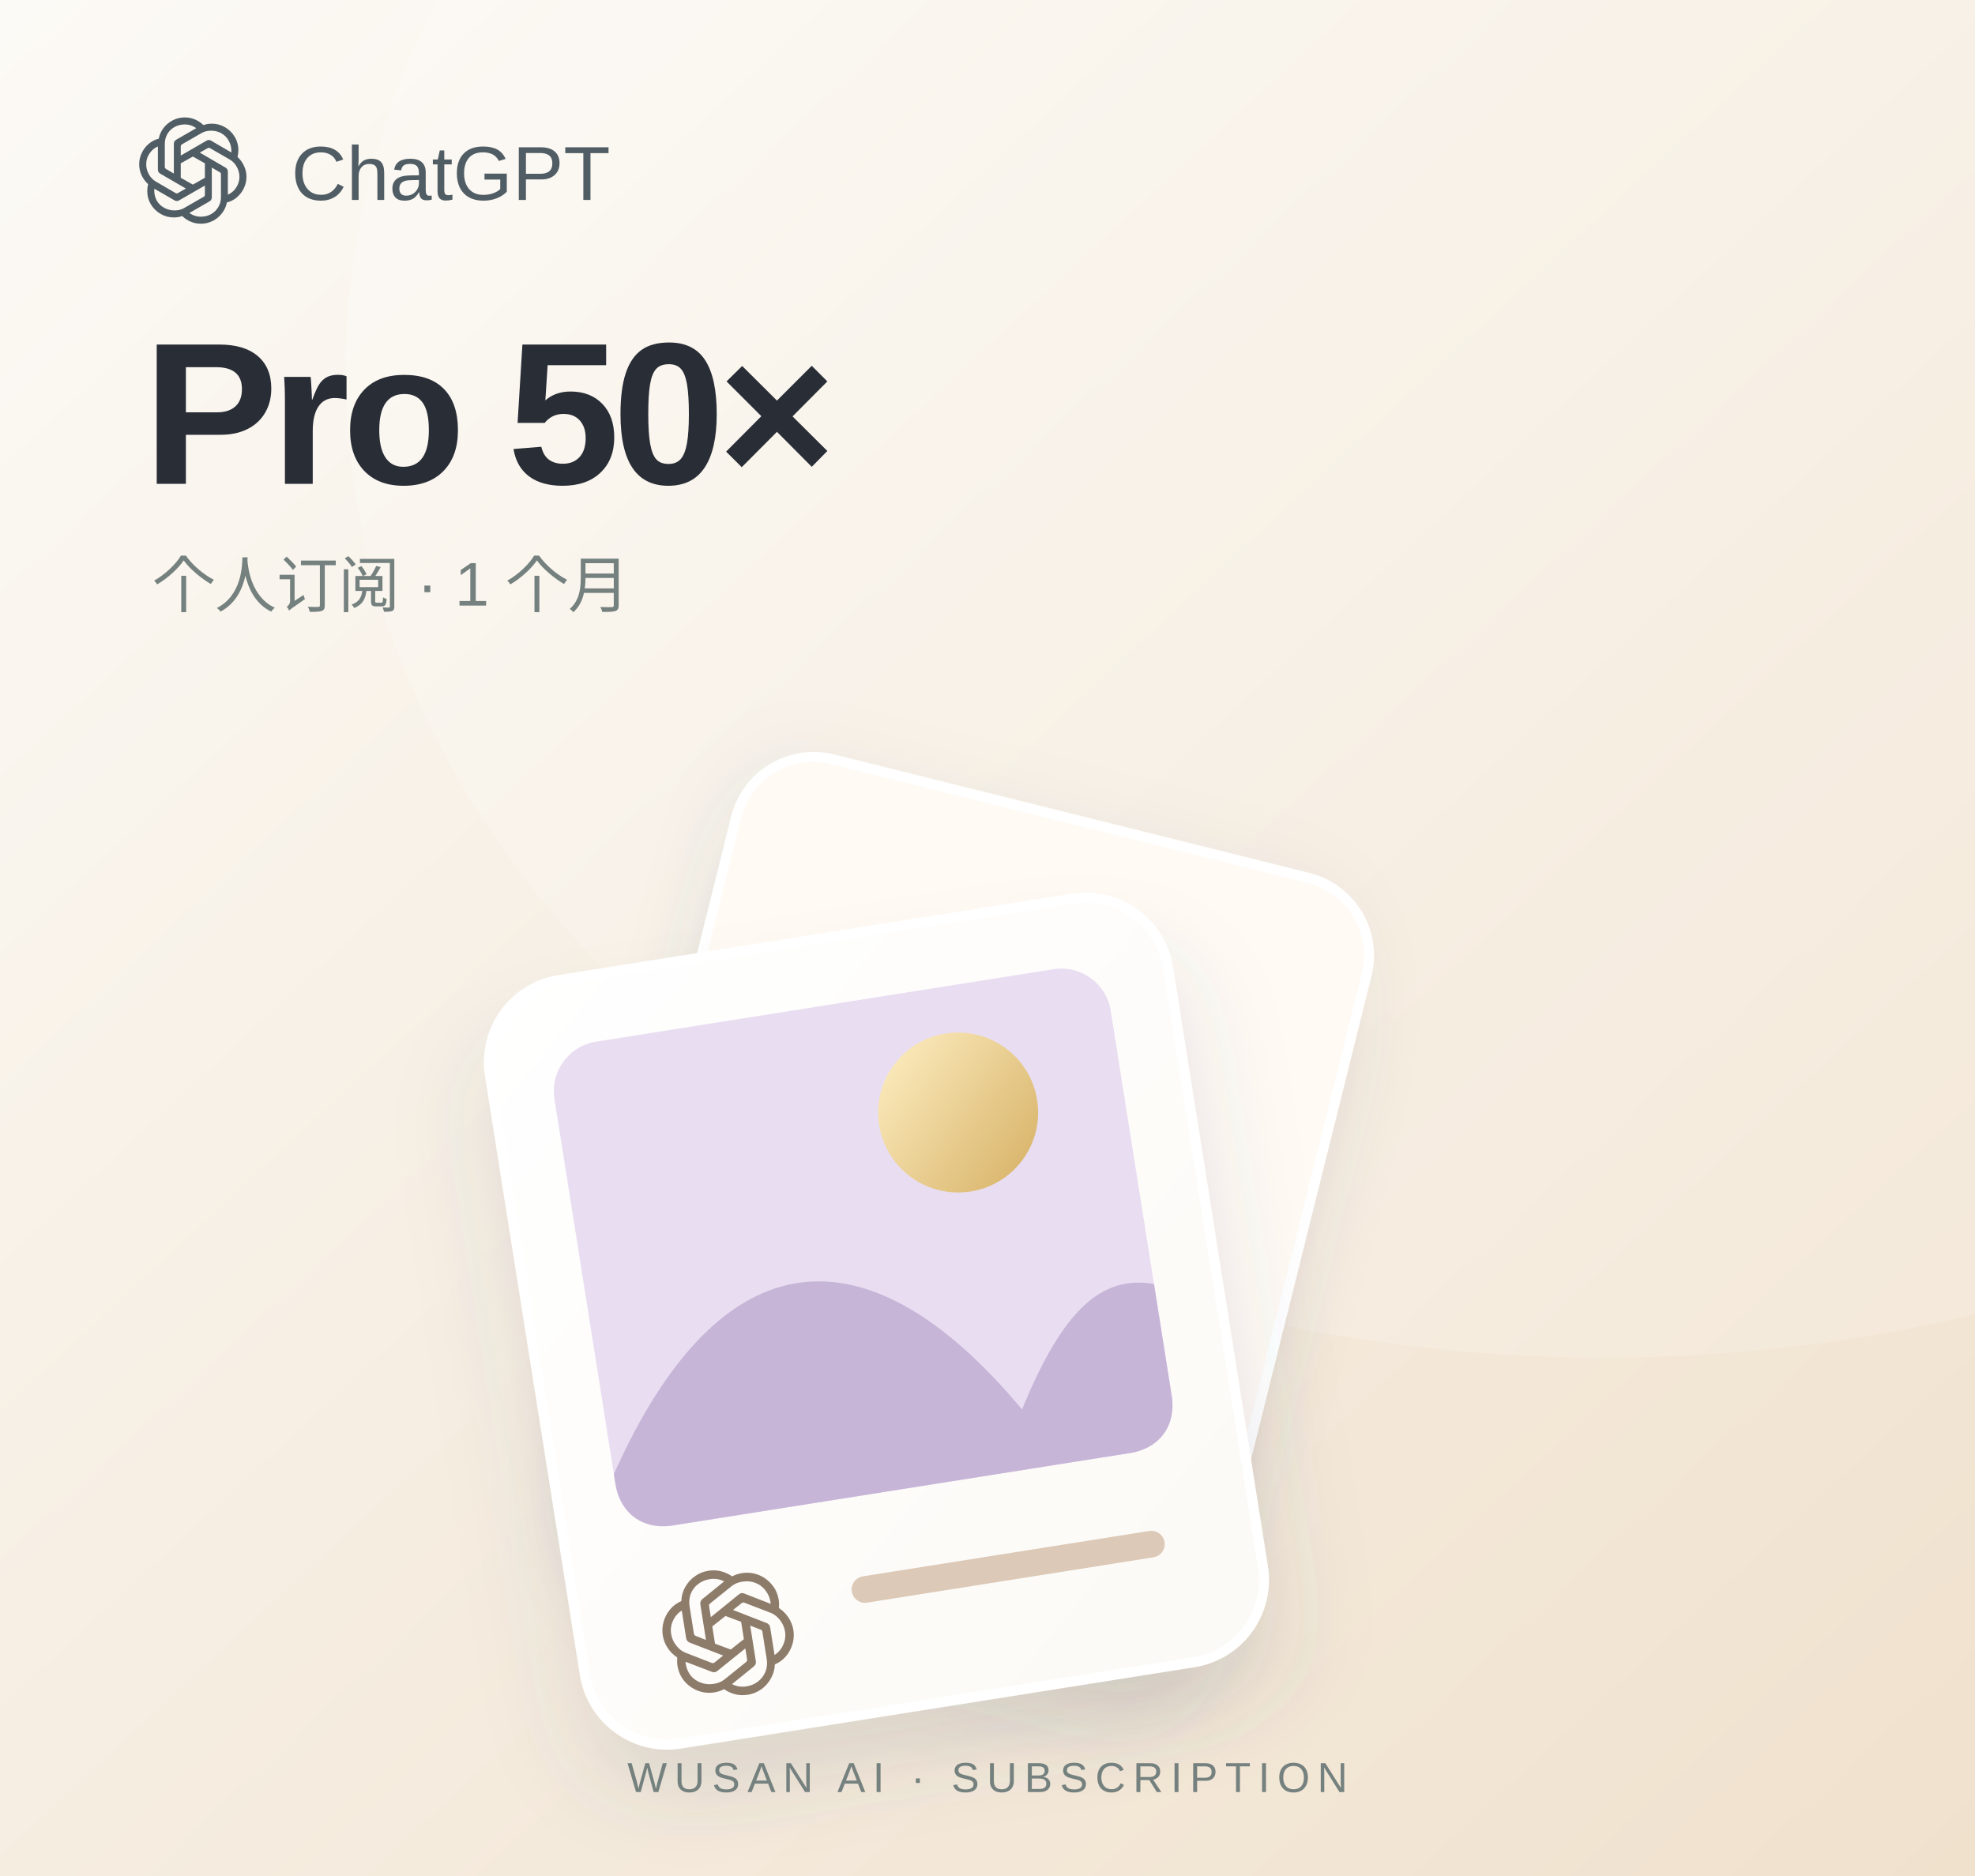
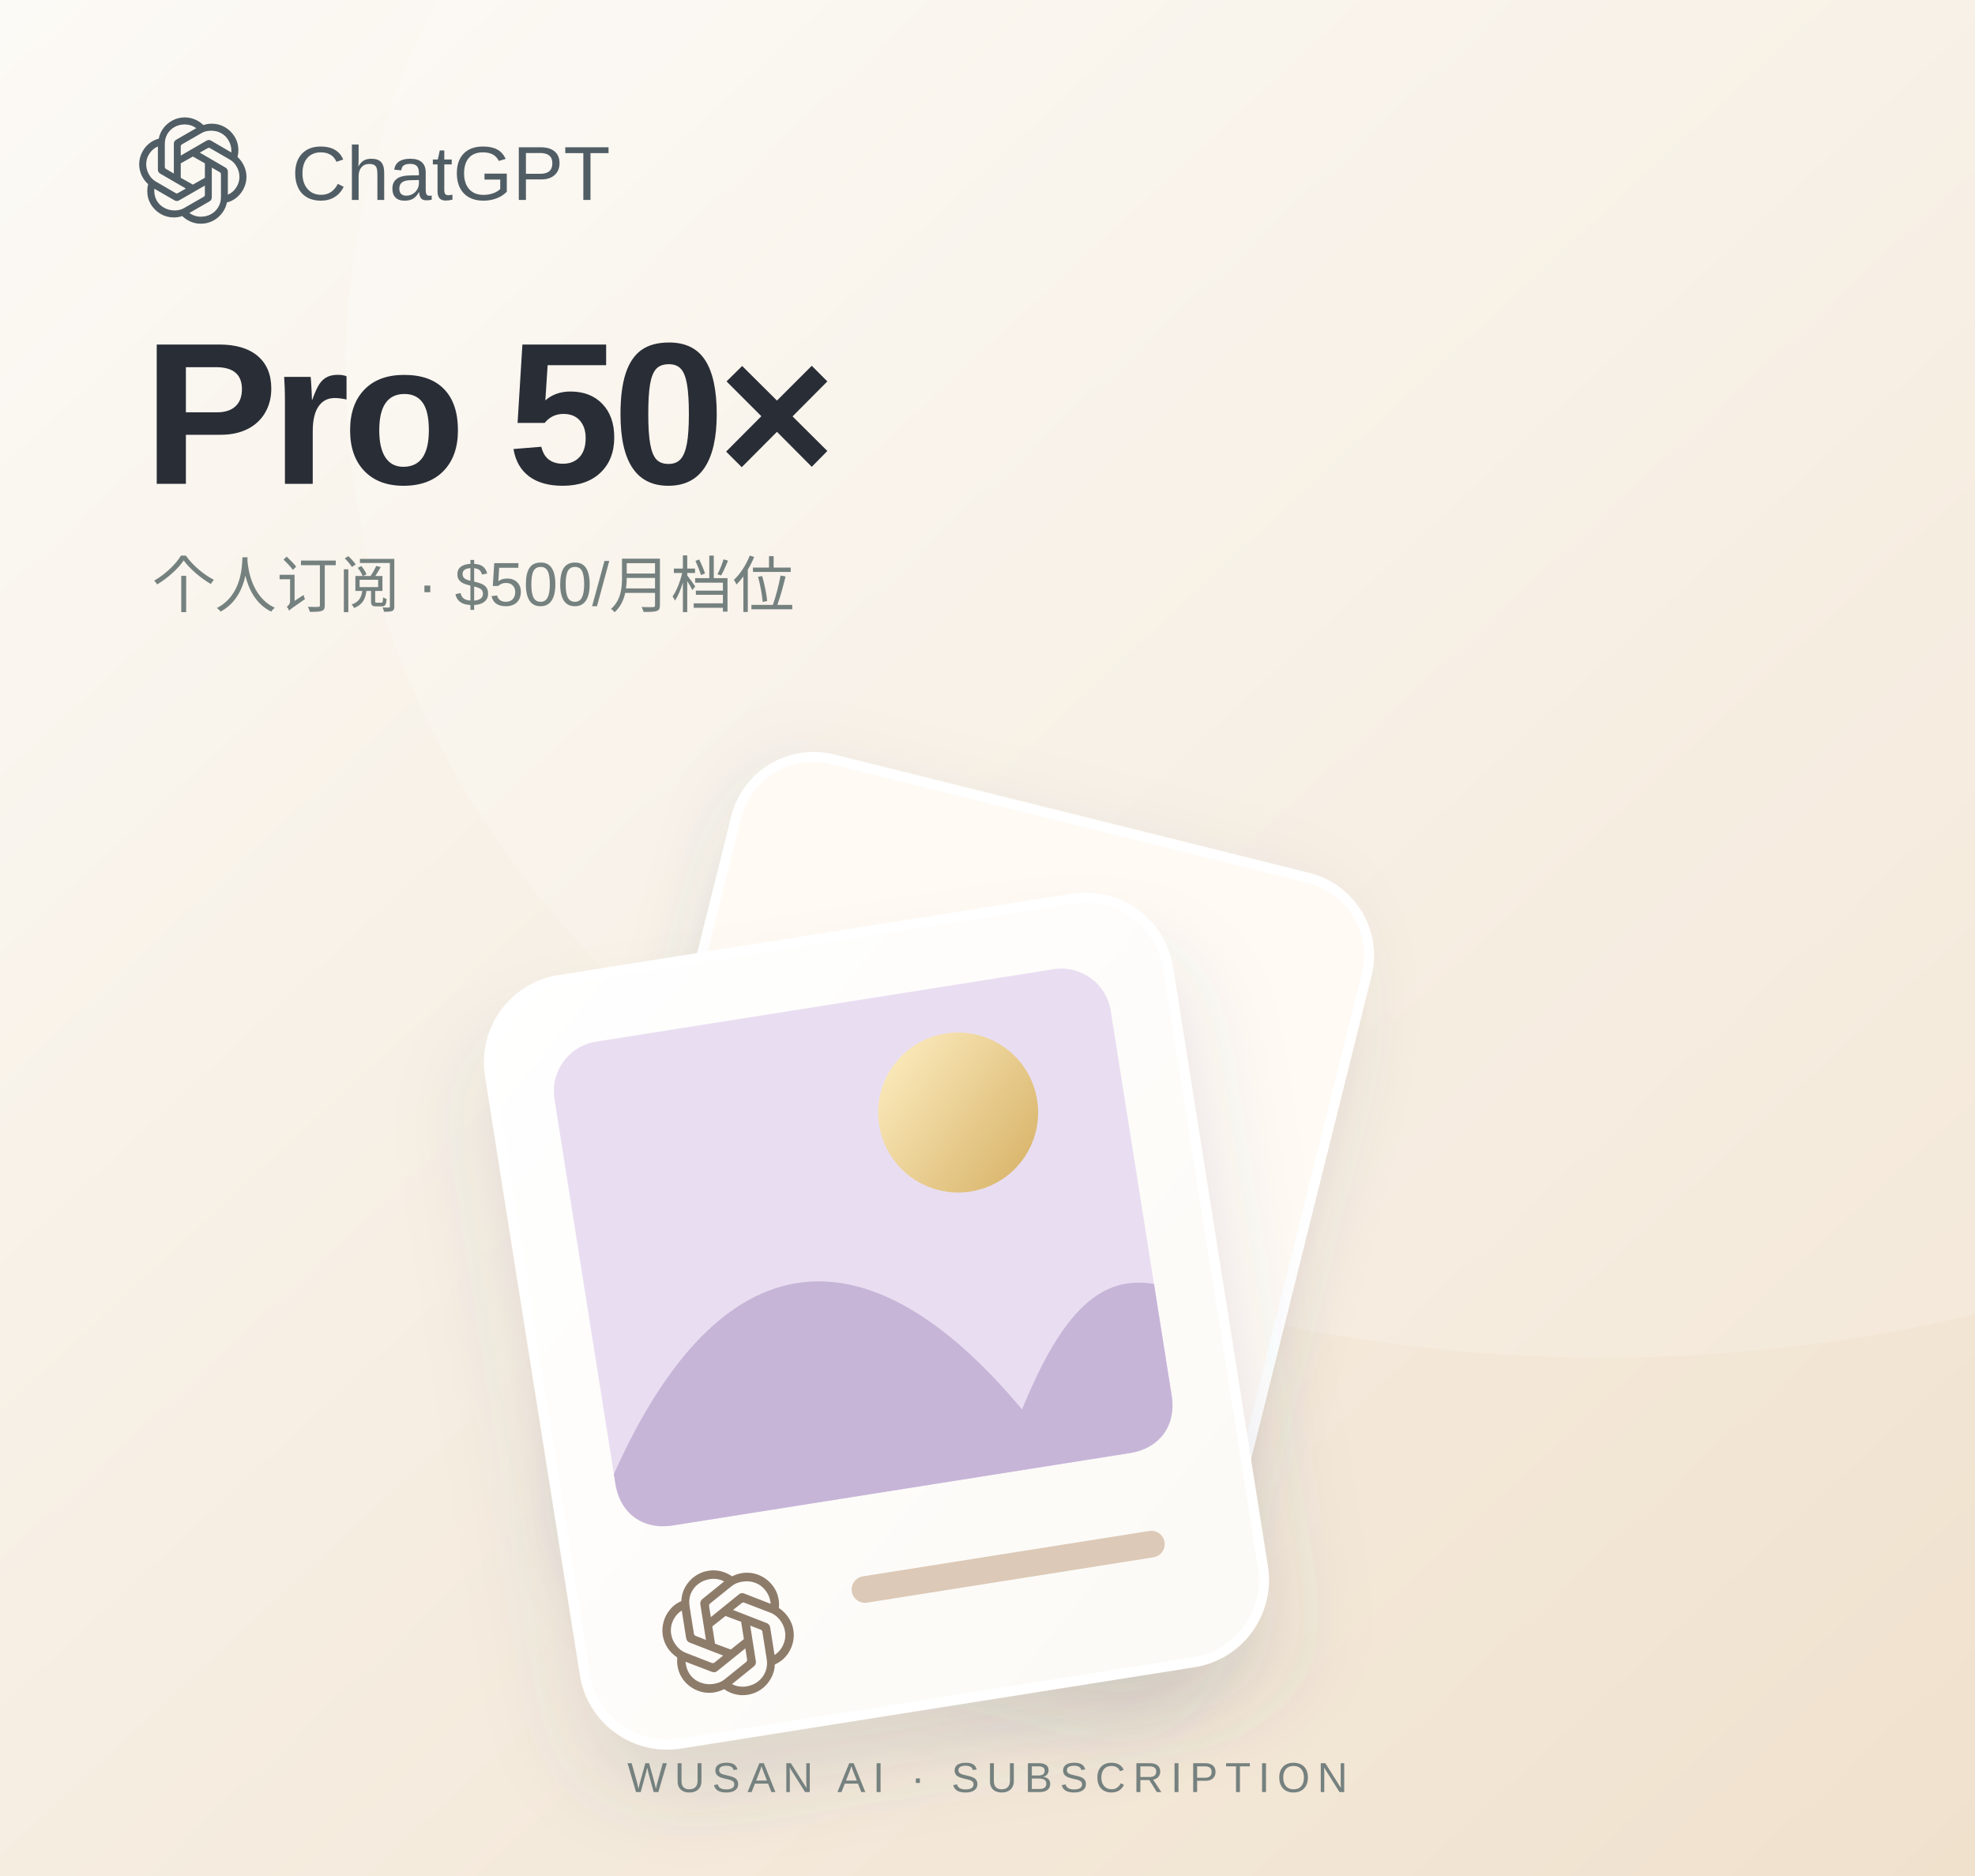
<svg xmlns="http://www.w3.org/2000/svg" width="800" height="760" viewBox="0 0 800 760">
  <defs>
    <linearGradient id="bg" x2="1" y2="1">
      <stop stop-color="#fcfaf6" />
      <stop offset="1" stop-color="#f0e1cd" />
    </linearGradient>
    <linearGradient id="paper" x2=".8" y2="1">
      <stop stop-color="#fff" />
      <stop offset="1" stop-color="#fcfaf6" />
    </linearGradient>
    <linearGradient id="gold" x2="1" y2="1">
      <stop stop-color="#fff0c5" />
      <stop offset="1" stop-color="#d5af62" />
    </linearGradient>
    <filter id="shadow" x="-40%" y="-35%" width="190%" height="200%">
      <feDropShadow dx="0" dy="15" stdDeviation="13" flood-color="#46576f" flood-opacity=".13" />
    </filter>
    <path id="knot" d="M101.228 164.247C96.278 164.247 91.575 163.307 87.12 161.426C82.665 159.545 78.705 156.921 75.24 153.555C71.478 154.842 67.568 155.486 63.509 155.486C56.876 155.486 50.738 153.852 45.095 150.585C39.452 147.318 34.898 142.863 31.433 137.22C28.067 131.577 26.384 125.291 26.384 118.361C26.384 115.49 26.78 112.371 27.572 109.005C23.612 105.342 20.543 101.135 18.365 96.383C16.187 91.532 15.098 86.483 15.098 81.236C15.098 75.89 16.236 70.742 18.513 65.792C20.79 60.842 23.958 56.585 28.017 53.021C32.175 49.358 36.977 46.833 42.422 45.447C43.511 39.804 45.788 34.755 49.253 30.3C52.817 25.746 57.173 22.182 62.321 19.608C67.469 17.034 72.963 15.747 78.804 15.747C83.754 15.747 88.457 16.688 92.912 18.569C97.367 20.45 101.327 23.073 104.792 26.439C108.554 25.152 112.464 24.509 116.523 24.509C123.156 24.509 129.294 26.142 134.937 29.409C140.58 32.676 145.085 37.131 148.451 42.774C151.916 48.417 153.648 54.704 153.648 61.634C153.648 64.505 153.252 67.623 152.46 70.989C156.42 74.652 159.489 78.909 161.667 83.76C163.845 88.512 164.934 93.512 164.934 98.759C164.934 104.105 163.796 109.253 161.519 114.203C159.242 119.153 156.024 123.459 151.866 127.122C147.807 130.686 143.055 133.161 137.61 134.547C136.521 140.19 134.195 145.239 130.631 149.694C127.166 154.248 122.859 157.812 117.711 160.386C112.563 162.96 107.069 164.247 101.228 164.247ZM64.548 145.685C69.498 145.685 73.805 144.645 77.468 142.566L105.386 126.528C106.376 125.835 106.871 124.895 106.871 123.707V110.936L70.934 131.577C68.756 132.864 66.578 132.864 64.4 131.577L36.333 115.391C36.333 115.688 36.284 116.034 36.185 116.43C36.185 116.826 36.185 117.42 36.185 118.212C36.185 123.261 37.373 127.914 39.749 132.171C42.224 136.329 45.639 139.596 49.995 141.972C54.351 144.447 59.202 145.685 64.548 145.685ZM66.033 121.479C66.627 121.776 67.172 121.925 67.667 121.925C68.162 121.925 68.657 121.776 69.152 121.479L80.289 115.094L44.501 94.304C42.323 93.017 41.234 91.086 41.234 88.512V56.288C36.284 58.466 32.324 61.832 29.354 66.386C26.384 70.841 24.899 75.791 24.899 81.236C24.899 86.087 26.136 90.74 28.611 95.195C31.086 99.65 34.304 103.016 38.264 105.293L66.033 121.479ZM101.228 154.446C106.475 154.446 111.227 153.258 115.484 150.882C119.741 148.506 123.107 145.239 125.582 141.081C128.057 136.923 129.294 132.27 129.294 127.122V95.046C129.294 93.858 128.799 92.967 127.809 92.373L116.523 85.839V127.271C116.523 129.845 115.434 131.775 113.256 133.062L85.19 149.249C90.041 152.714 95.387 154.446 101.228 154.446ZM106.871 100.095V79.899L90.09 70.395L73.161 79.899V100.095L90.09 109.599L106.871 100.095ZM63.509 52.724C63.509 50.15 64.598 48.219 66.776 46.932L94.842 30.746C89.991 27.281 84.645 25.548 78.804 25.548C73.557 25.548 68.805 26.736 64.548 29.112C60.291 31.488 56.925 34.755 54.45 38.913C52.074 43.071 50.886 47.724 50.886 52.872V84.8C50.886 85.988 51.381 86.928 52.371 87.621L63.509 94.155V52.724ZM138.947 123.707C143.897 121.529 147.807 118.163 150.678 113.609C153.648 109.055 155.133 104.105 155.133 98.759C155.133 93.908 153.896 89.255 151.421 84.8C148.946 80.345 145.728 76.979 141.768 74.702L113.999 58.664C113.405 58.268 112.86 58.119 112.365 58.218C111.87 58.218 111.375 58.367 110.88 58.664L99.743 64.901L135.68 85.839C136.769 86.433 137.561 87.225 138.056 88.215C138.65 89.106 138.947 90.195 138.947 91.482V123.707ZM109.098 48.269C111.276 46.883 113.454 46.883 115.632 48.269L143.847 64.752C143.847 64.059 143.847 63.168 143.847 62.079C143.847 57.327 142.659 52.823 140.283 48.566C138.006 44.21 134.69 40.745 130.334 38.171C126.077 35.597 121.127 34.31 115.484 34.31C110.534 34.31 106.227 35.349 102.564 37.428L74.646 53.466C73.656 54.159 73.161 55.1 73.161 56.288V69.059L109.098 48.269Z" />
  </defs>
  <rect width="800" height="760" fill="url(#bg)" />
  <ellipse cx="650" cy="150" rx="510" ry="400" fill="#fff" opacity=".16" />
  <use href="#knot" transform="translate(52 43) scale(.29)" fill="#505d64" />
  <text x="118" y="81" fill="#505d64" font-family="Arial,sans-serif" font-size="31">ChatGPT</text>
  <text x="58" y="196" fill="#292d36" font-family="Arial,sans-serif" font-size="82" font-weight="600" letter-spacing="-3">Pro 50×</text>
-   <text x="62" y="246" fill="#75817f" font-family="Arial,'PingFang SC',sans-serif" font-size="25">个人订阅 · 1 个月</text>
+   <text x="62" y="246" fill="#75817f" font-family="Arial,'PingFang SC',sans-serif" font-size="25">个人订阅 · $500/月档位</text>
  <g transform="translate(-440 270) scale(1.35)">
    <g transform="translate(523 43) rotate(14 100 110)" filter="url(#shadow)">
      <rect width="195" height="236" rx="24" fill="#fffaf4" stroke="#fff" stroke-width="3" />
    </g>
    <g transform="translate(485 81) rotate(-9 100 110)" filter="url(#shadow)">
      <rect width="206" height="232" rx="25" fill="url(#paper)" stroke="#fff" stroke-width="3" />
      <rect x="18" y="20" width="169" height="147" rx="15" fill="#e9def1" />
      <circle cx="137" cy="58" r="24" fill="url(#gold)" />
      <path d="M18 149c43-66 87-62 124 0 17-28 30-36 45-31v34c0 9-6 15-15 15H33c-9 0-15-6-15-15Z" fill="#c7b5d8" />
      <path d="M87 195h87" stroke="#dcc9b7" stroke-width="8" stroke-linecap="round" />
      <use href="#knot" transform="translate(21 178) scale(.26)" fill="#8e7b6b" />
    </g>
  </g>
  <text x="400" y="726" text-anchor="middle" fill="#75817f" font-family="Arial,sans-serif" font-size="17" letter-spacing="3">WUSAN AI · SUBSCRIPTION</text>
</svg>
